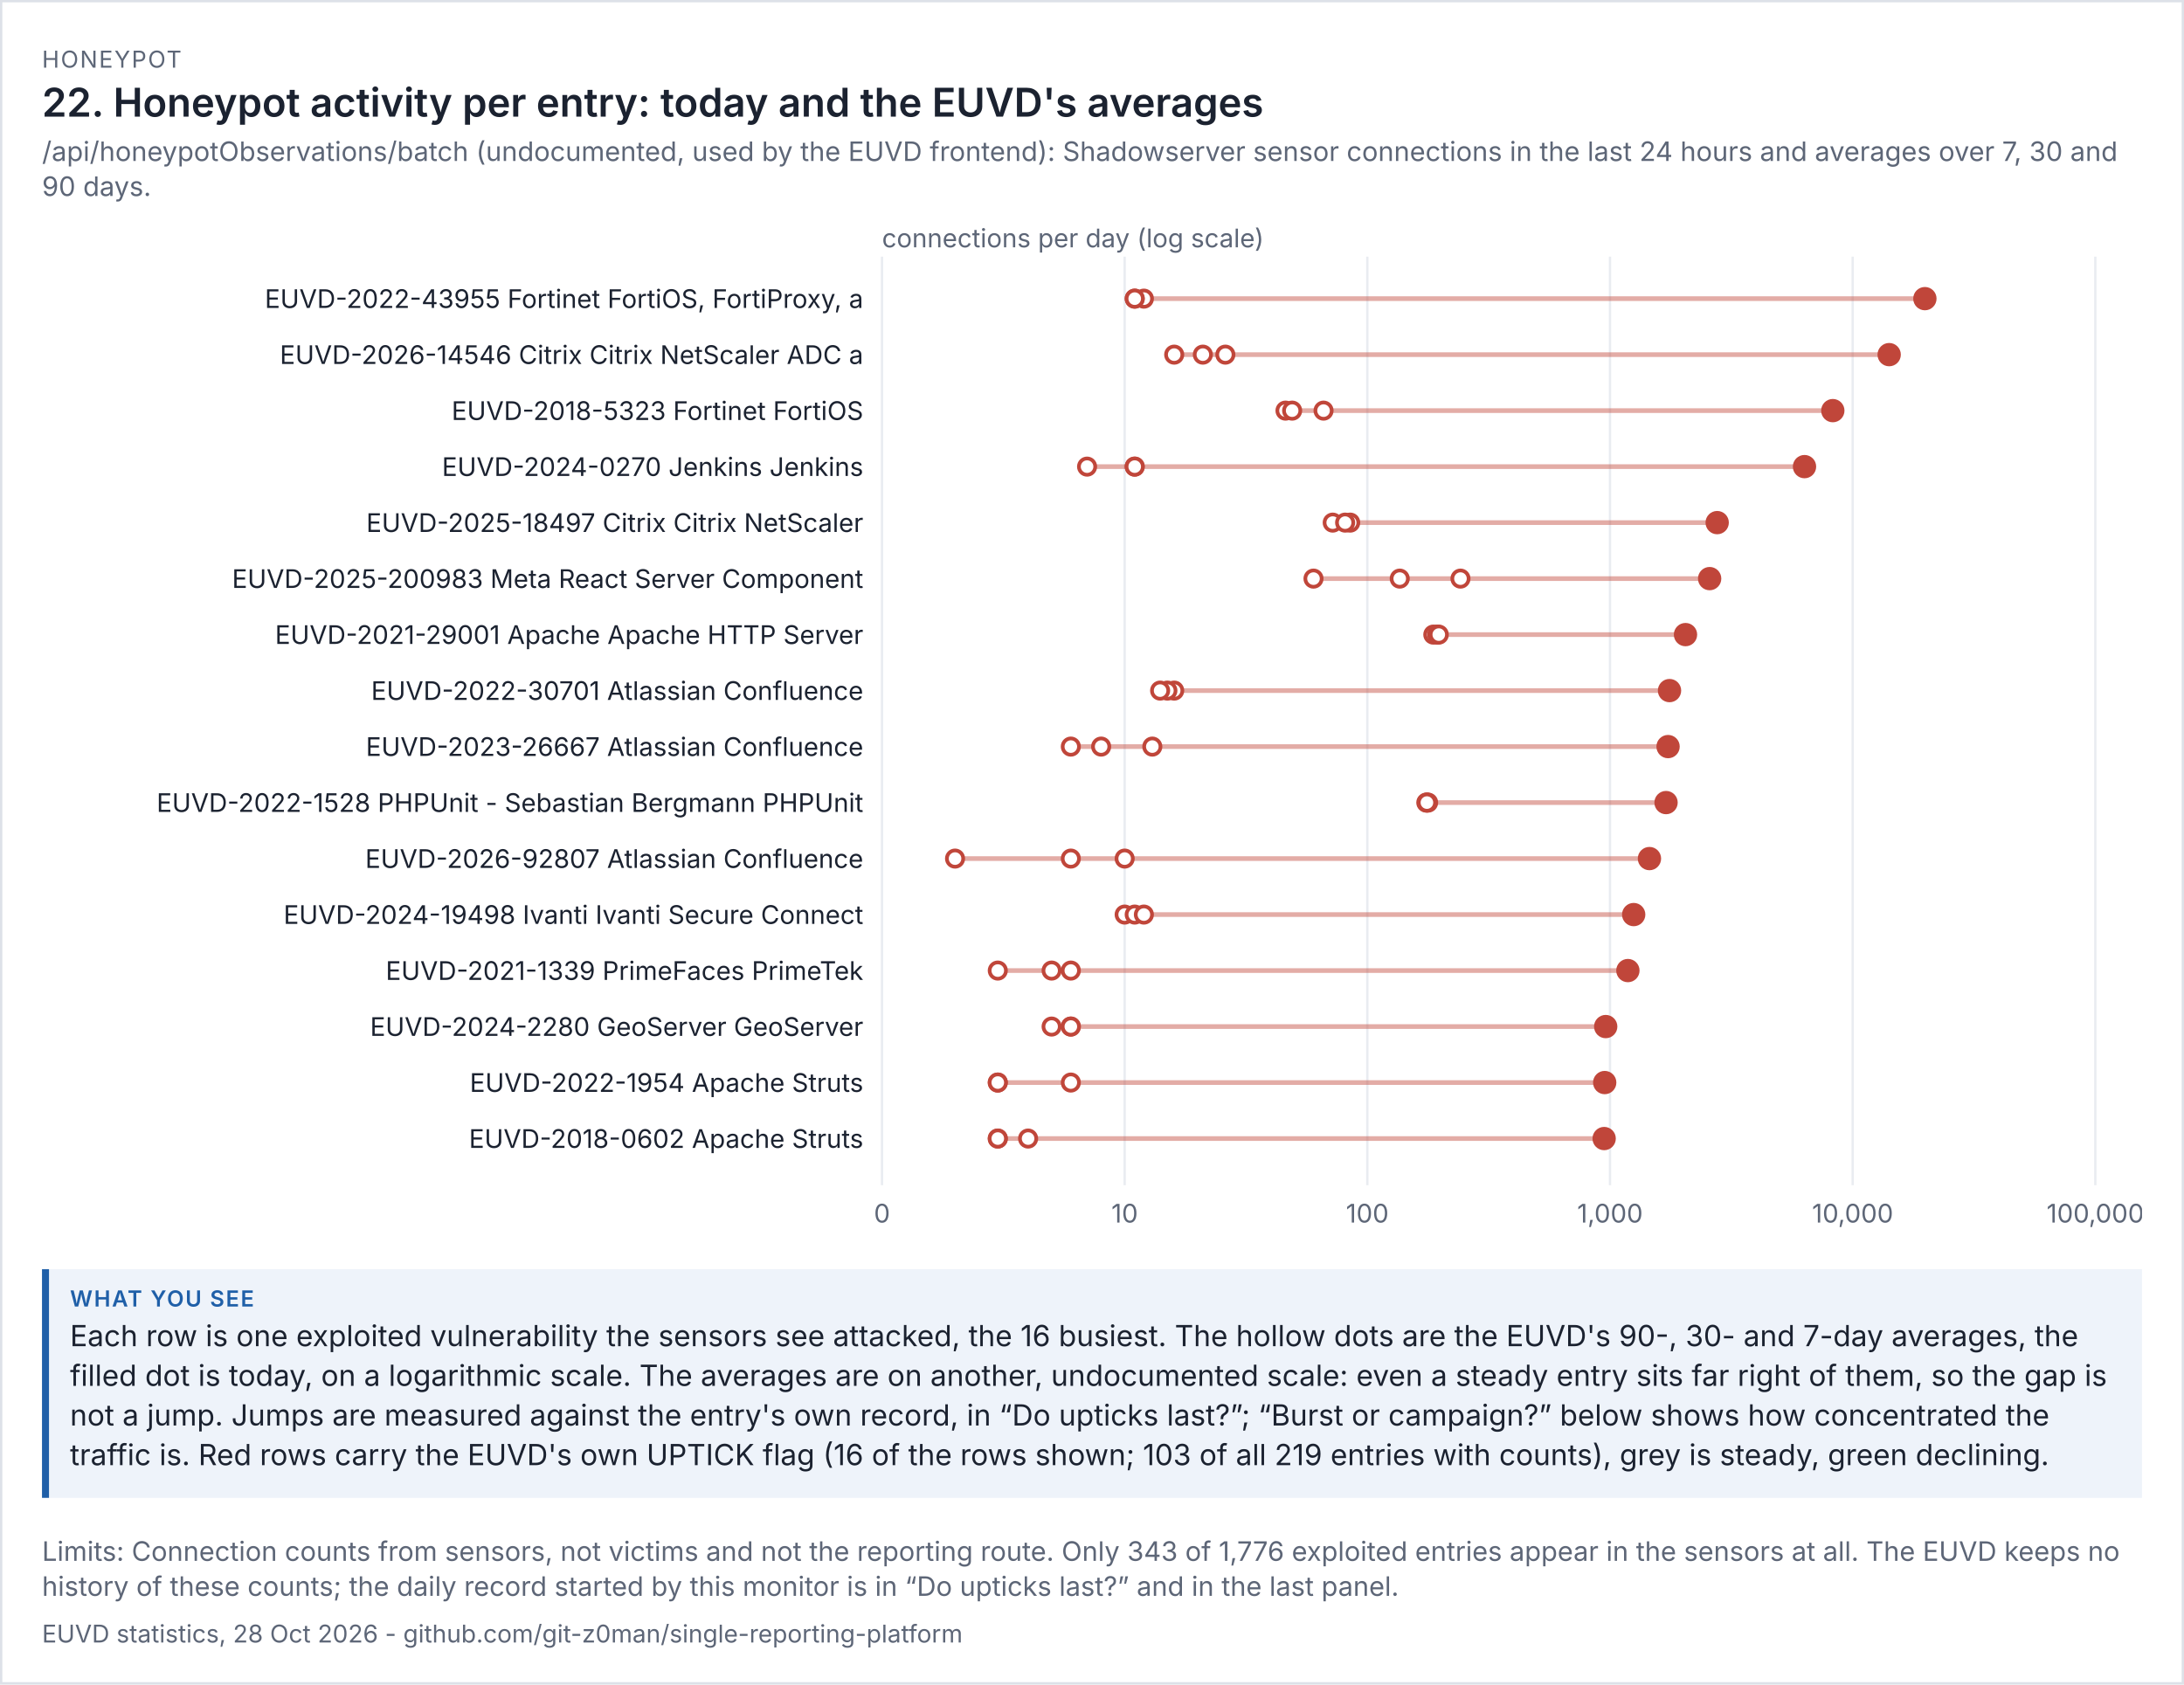
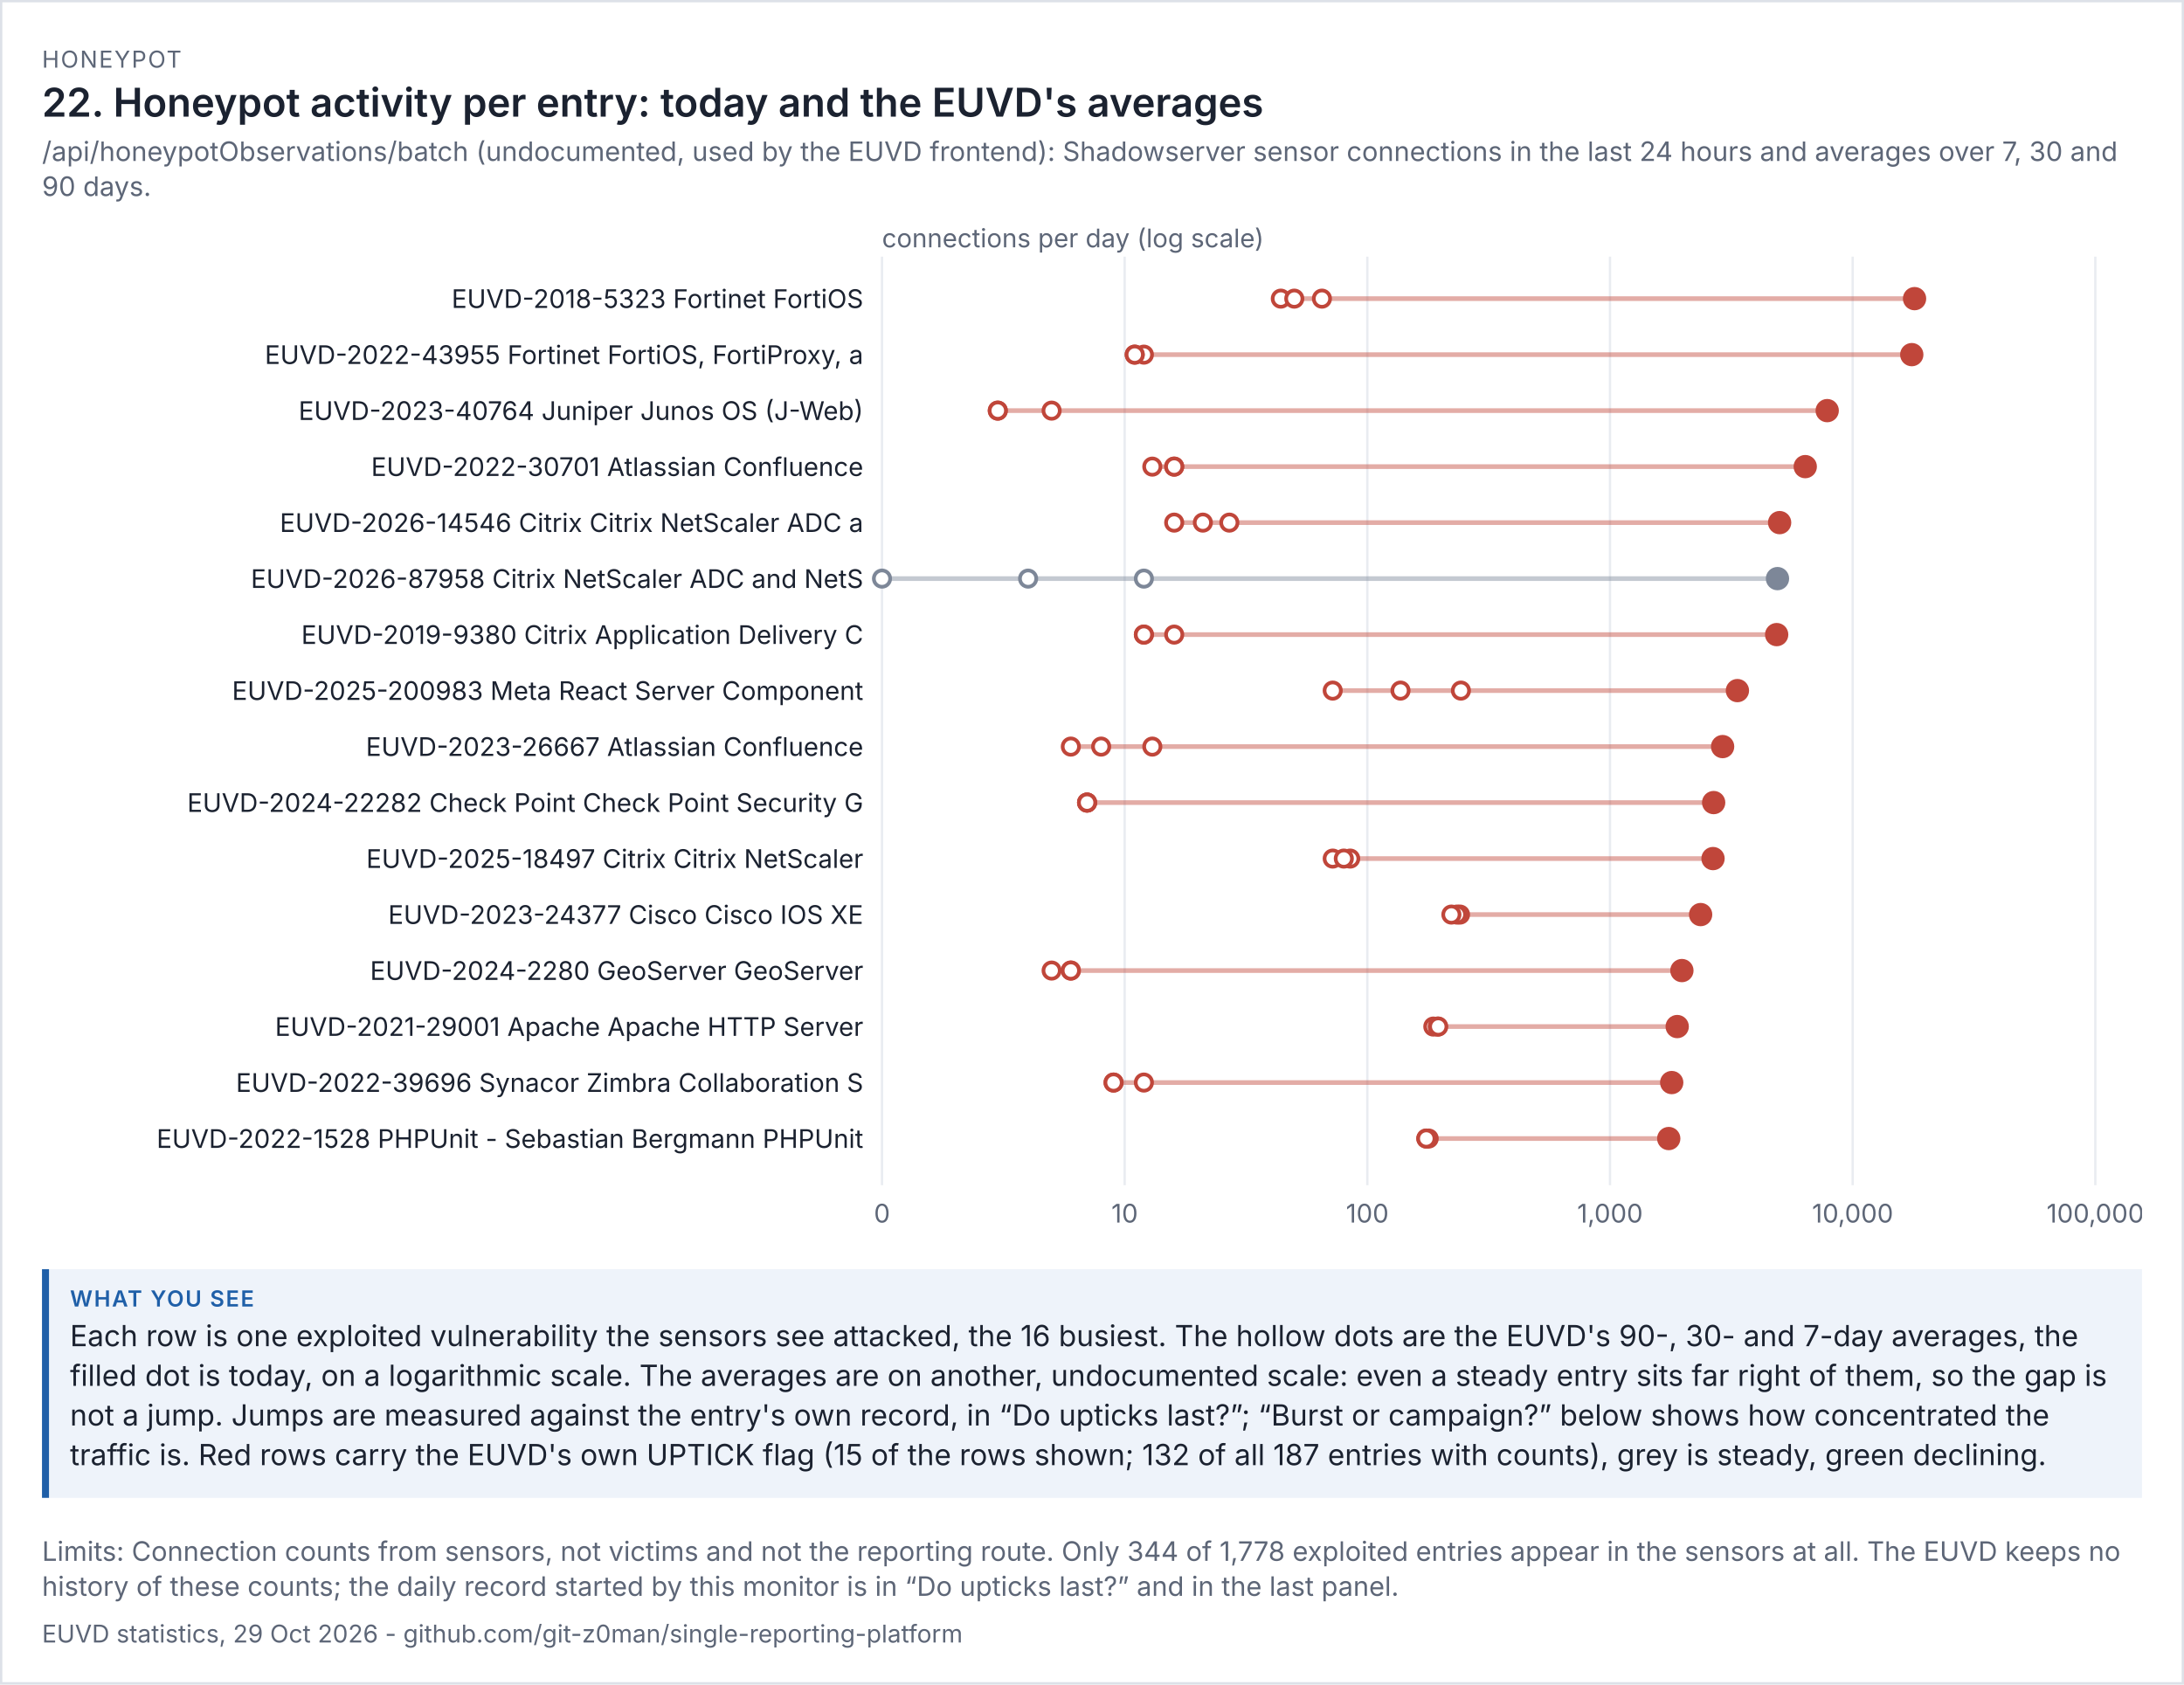
<svg xmlns="http://www.w3.org/2000/svg" viewBox="0 0 936 722" width="936" height="722" font-family="system-ui,-apple-system,'Segoe UI',sans-serif">
  <rect width="100%" height="100%" fill="#ffffff" />
  <rect x="0.5" y="0.5" width="935" height="721" fill="none" stroke="#dde1e8" />
  <text x="18" y="29" font-size="10" letter-spacing="0.6" fill="#5d6677">HONEYPOT</text>
  <text x="18" y="50" font-size="17" fill="#1b2230" font-weight="600">22. Honeypot activity per entry: today and the EUVD's averages</text>
  <text x="18" y="69" font-size="11.5" fill="#5d6677">/api/honeypotObservations/batch (undocumented, used by the EUVD frontend): Shadowserver sensor connections in the last 24 hours and averages over 7, 30 and</text>
  <text x="18" y="84" font-size="11.5" fill="#5d6677">90 days.</text>
  <g transform="translate(18,94) scale(1)" font-size="11">
    <svg viewBox="0 0 900 438" role="img" width="900" height="438">
      <g>
        <line x1="360" x2="360" y1="16" y2="414" stroke="rgb(233, 236, 241)" />
        <text x="360" y="430" text-anchor="middle" fill="rgb(93, 102, 119)">0</text>
        <line x1="464" x2="464" y1="16" y2="414" stroke="rgb(233, 236, 241)" />
        <text x="464" y="430" text-anchor="middle" fill="rgb(93, 102, 119)">10</text>
        <line x1="568" x2="568" y1="16" y2="414" stroke="rgb(233, 236, 241)" />
        <text x="568" y="430" text-anchor="middle" fill="rgb(93, 102, 119)">100</text>
        <line x1="672" x2="672" y1="16" y2="414" stroke="rgb(233, 236, 241)" />
        <text x="672" y="430" text-anchor="middle" fill="rgb(93, 102, 119)">1,000</text>
        <line x1="776" x2="776" y1="16" y2="414" stroke="rgb(233, 236, 241)" />
        <text x="776" y="430" text-anchor="middle" fill="rgb(93, 102, 119)">10,000</text>
        <line x1="880" x2="880" y1="16" y2="414" stroke="rgb(233, 236, 241)" />
        <text x="880" y="430" text-anchor="middle" fill="rgb(93, 102, 119)">100,000</text>
        <text x="360" y="12" fill="rgb(93, 102, 119)">connections per day (log scale)</text>
-         <text x="352" y="38" text-anchor="end" class="t" fill="rgb(27, 34, 48)">EUVD-2022-43955 Fortinet FortiOS, FortiProxy, a</text>
-         <line x1="468.305" x2="806.951" y1="34" y2="34" stroke="rgb(192, 70, 58)" stroke-width="2" opacity="0.45" />
-         <circle cx="472.235" cy="34" r="3.5" fill="rgb(255, 255, 255)" stroke="rgb(192, 70, 58)" stroke-width="1.6" />
-         <circle cx="468.305" cy="34" r="3.5" fill="rgb(255, 255, 255)" stroke="rgb(192, 70, 58)" stroke-width="1.6" />
-         <circle cx="468.305" cy="34" r="3.5" fill="rgb(255, 255, 255)" stroke="rgb(192, 70, 58)" stroke-width="1.6" />
-         <circle cx="806.951" cy="34" r="5" fill="rgb(192, 70, 58)" />
-         <text x="352" y="62" text-anchor="end" class="t" fill="rgb(27, 34, 48)">EUVD-2026-14546 Citrix Citrix NetScaler ADC a</text>
-         <line x1="485.228" x2="791.644" y1="58" y2="58" stroke="rgb(192, 70, 58)" stroke-width="2" opacity="0.45" />
-         <circle cx="497.511" cy="58" r="3.5" fill="rgb(255, 255, 255)" stroke="rgb(192, 70, 58)" stroke-width="1.6" />
-         <circle cx="507.157" cy="58" r="3.5" fill="rgb(255, 255, 255)" stroke="rgb(192, 70, 58)" stroke-width="1.6" />
-         <circle cx="485.228" cy="58" r="3.5" fill="rgb(255, 255, 255)" stroke="rgb(192, 70, 58)" stroke-width="1.6" />
-         <circle cx="791.644" cy="58" r="5" fill="rgb(192, 70, 58)" />
-         <text x="352" y="86" text-anchor="end" class="t" fill="rgb(27, 34, 48)">EUVD-2018-5323 Fortinet FortiOS</text>
-         <line x1="532.927" x2="767.492" y1="82" y2="82" stroke="rgb(192, 70, 58)" stroke-width="2" opacity="0.45" />
-         <circle cx="549.233" cy="82" r="3.5" fill="rgb(255, 255, 255)" stroke="rgb(192, 70, 58)" stroke-width="1.6" />
-         <circle cx="532.927" cy="82" r="3.5" fill="rgb(255, 255, 255)" stroke="rgb(192, 70, 58)" stroke-width="1.6" />
-         <circle cx="535.78" cy="82" r="3.5" fill="rgb(255, 255, 255)" stroke="rgb(192, 70, 58)" stroke-width="1.6" />
-         <circle cx="767.492" cy="82" r="5" fill="rgb(192, 70, 58)" />
-         <text x="352" y="110" text-anchor="end" class="t" fill="rgb(27, 34, 48)">EUVD-2024-0270 Jenkins Jenkins</text>
-         <line x1="447.89" x2="755.36" y1="106" y2="106" stroke="rgb(192, 70, 58)" stroke-width="2" opacity="0.45" />
-         <circle cx="447.89" cy="106" r="3.5" fill="rgb(255, 255, 255)" stroke="rgb(192, 70, 58)" stroke-width="1.6" />
-         <circle cx="468.305" cy="106" r="3.5" fill="rgb(255, 255, 255)" stroke="rgb(192, 70, 58)" stroke-width="1.6" />
-         <circle cx="468.305" cy="106" r="3.5" fill="rgb(255, 255, 255)" stroke="rgb(192, 70, 58)" stroke-width="1.6" />
-         <circle cx="755.36" cy="106" r="5" fill="rgb(192, 70, 58)" />
-         <text x="352" y="134" text-anchor="end" class="t" fill="rgb(27, 34, 48)">EUVD-2025-18497 Citrix Citrix NetScaler</text>
-         <line x1="553.163" x2="717.936" y1="130" y2="130" stroke="rgb(192, 70, 58)" stroke-width="2" opacity="0.45" />
-         <circle cx="553.163" cy="130" r="3.5" fill="rgb(255, 255, 255)" stroke="rgb(192, 70, 58)" stroke-width="1.6" />
-         <circle cx="560.66" cy="130" r="3.5" fill="rgb(255, 255, 255)" stroke="rgb(192, 70, 58)" stroke-width="1.6" />
-         <circle cx="558.482" cy="130" r="3.5" fill="rgb(255, 255, 255)" stroke="rgb(192, 70, 58)" stroke-width="1.6" />
-         <circle cx="717.936" cy="130" r="5" fill="rgb(192, 70, 58)" />
-         <text x="352" y="158" text-anchor="end" class="t" fill="rgb(27, 34, 48)">EUVD-2025-200983 Meta React Server Component</text>
-         <line x1="544.928" x2="714.703" y1="154" y2="154" stroke="rgb(192, 70, 58)" stroke-width="2" opacity="0.45" />
-         <circle cx="581.888" cy="154" r="3.5" fill="rgb(255, 255, 255)" stroke="rgb(192, 70, 58)" stroke-width="1.6" />
-         <circle cx="607.917" cy="154" r="3.5" fill="rgb(255, 255, 255)" stroke="rgb(192, 70, 58)" stroke-width="1.6" />
-         <circle cx="544.928" cy="154" r="3.5" fill="rgb(255, 255, 255)" stroke="rgb(192, 70, 58)" stroke-width="1.6" />
-         <circle cx="714.703" cy="154" r="5" fill="rgb(192, 70, 58)" />
-         <text x="352" y="182" text-anchor="end" class="t" fill="rgb(27, 34, 48)">EUVD-2021-29001 Apache Apache HTTP Server</text>
-         <line x1="596.272" x2="704.356" y1="178" y2="178" stroke="rgb(192, 70, 58)" stroke-width="2" opacity="0.45" />
-         <circle cx="596.272" cy="178" r="3.5" fill="rgb(255, 255, 255)" stroke="rgb(192, 70, 58)" stroke-width="1.6" />
-         <circle cx="597.931" cy="178" r="3.5" fill="rgb(255, 255, 255)" stroke="rgb(192, 70, 58)" stroke-width="1.6" />
-         <circle cx="598.624" cy="178" r="3.5" fill="rgb(255, 255, 255)" stroke="rgb(192, 70, 58)" stroke-width="1.6" />
-         <circle cx="704.356" cy="178" r="5" fill="rgb(192, 70, 58)" />
-         <text x="352" y="206" text-anchor="end" class="t" fill="rgb(27, 34, 48)">EUVD-2022-30701 Atlassian Confluence</text>
-         <line x1="479.197" x2="697.508" y1="202" y2="202" stroke="rgb(192, 70, 58)" stroke-width="2" opacity="0.45" />
-         <circle cx="485.228" cy="202" r="3.5" fill="rgb(255, 255, 255)" stroke="rgb(192, 70, 58)" stroke-width="1.6" />
-         <circle cx="482.313" cy="202" r="3.5" fill="rgb(255, 255, 255)" stroke="rgb(192, 70, 58)" stroke-width="1.6" />
-         <circle cx="479.197" cy="202" r="3.5" fill="rgb(255, 255, 255)" stroke="rgb(192, 70, 58)" stroke-width="1.6" />
-         <circle cx="697.508" cy="202" r="5" fill="rgb(192, 70, 58)" />
+         <text x="352" y="38" text-anchor="end" class="t" fill="rgb(27, 34, 48)">EUVD-2018-5323 Fortinet FortiOS</text>
+         <line x1="530.919" x2="802.523" y1="34" y2="34" stroke="rgb(192, 70, 58)" stroke-width="2" opacity="0.45" />
+         <circle cx="548.543" cy="34" r="3.5" fill="rgb(255, 255, 255)" stroke="rgb(192, 70, 58)" stroke-width="1.6" />
+         <circle cx="530.919" cy="34" r="3.5" fill="rgb(255, 255, 255)" stroke="rgb(192, 70, 58)" stroke-width="1.6" />
+         <circle cx="536.693" cy="34" r="3.5" fill="rgb(255, 255, 255)" stroke="rgb(192, 70, 58)" stroke-width="1.6" />
+         <circle cx="802.523" cy="34" r="5" fill="rgb(192, 70, 58)" />
+         <text x="352" y="62" text-anchor="end" class="t" fill="rgb(27, 34, 48)">EUVD-2022-43955 Fortinet FortiOS, FortiProxy, a</text>
+         <line x1="468.305" x2="801.33" y1="58" y2="58" stroke="rgb(192, 70, 58)" stroke-width="2" opacity="0.45" />
+         <circle cx="472.235" cy="58" r="3.5" fill="rgb(255, 255, 255)" stroke="rgb(192, 70, 58)" stroke-width="1.6" />
+         <circle cx="468.305" cy="58" r="3.5" fill="rgb(255, 255, 255)" stroke="rgb(192, 70, 58)" stroke-width="1.6" />
+         <circle cx="468.305" cy="58" r="3.5" fill="rgb(255, 255, 255)" stroke="rgb(192, 70, 58)" stroke-width="1.6" />
+         <circle cx="801.33" cy="58" r="5" fill="rgb(192, 70, 58)" />
+         <text x="352" y="86" text-anchor="end" class="t" fill="rgb(27, 34, 48)">EUVD-2023-40764 Juniper Junos OS (J-Web)</text>
+         <line x1="409.621" x2="765.089" y1="82" y2="82" stroke="rgb(192, 70, 58)" stroke-width="2" opacity="0.45" />
+         <circle cx="409.621" cy="82" r="3.5" fill="rgb(255, 255, 255)" stroke="rgb(192, 70, 58)" stroke-width="1.6" />
+         <circle cx="409.621" cy="82" r="3.5" fill="rgb(255, 255, 255)" stroke="rgb(192, 70, 58)" stroke-width="1.6" />
+         <circle cx="432.693" cy="82" r="3.5" fill="rgb(255, 255, 255)" stroke="rgb(192, 70, 58)" stroke-width="1.6" />
+         <circle cx="765.089" cy="82" r="5" fill="rgb(192, 70, 58)" />
+         <text x="352" y="110" text-anchor="end" class="t" fill="rgb(27, 34, 48)">EUVD-2022-30701 Atlassian Confluence</text>
+         <line x1="475.85" x2="755.68" y1="106" y2="106" stroke="rgb(192, 70, 58)" stroke-width="2" opacity="0.45" />
+         <circle cx="485.228" cy="106" r="3.5" fill="rgb(255, 255, 255)" stroke="rgb(192, 70, 58)" stroke-width="1.6" />
+         <circle cx="485.228" cy="106" r="3.5" fill="rgb(255, 255, 255)" stroke="rgb(192, 70, 58)" stroke-width="1.6" />
+         <circle cx="475.85" cy="106" r="3.5" fill="rgb(255, 255, 255)" stroke="rgb(192, 70, 58)" stroke-width="1.6" />
+         <circle cx="755.68" cy="106" r="5" fill="rgb(192, 70, 58)" />
+         <text x="352" y="134" text-anchor="end" class="t" fill="rgb(27, 34, 48)">EUVD-2026-14546 Citrix Citrix NetScaler ADC a</text>
+         <line x1="485.228" x2="744.693" y1="130" y2="130" stroke="rgb(192, 70, 58)" stroke-width="2" opacity="0.45" />
+         <circle cx="497.511" cy="130" r="3.5" fill="rgb(255, 255, 255)" stroke="rgb(192, 70, 58)" stroke-width="1.6" />
+         <circle cx="508.862" cy="130" r="3.5" fill="rgb(255, 255, 255)" stroke="rgb(192, 70, 58)" stroke-width="1.6" />
+         <circle cx="485.228" cy="130" r="3.5" fill="rgb(255, 255, 255)" stroke="rgb(192, 70, 58)" stroke-width="1.6" />
+         <circle cx="744.693" cy="130" r="5" fill="rgb(192, 70, 58)" />
+         <text x="352" y="158" text-anchor="end" class="t" fill="rgb(27, 34, 48)">EUVD-2026-87958 Citrix NetScaler ADC and NetS</text>
+         <line x1="360" x2="743.78" y1="154" y2="154" stroke="rgb(125, 135, 152)" stroke-width="2" opacity="0.45" />
+         <circle cx="422.614" cy="154" r="3.5" fill="rgb(255, 255, 255)" stroke="rgb(125, 135, 152)" stroke-width="1.6" />
+         <circle cx="472.235" cy="154" r="3.5" fill="rgb(255, 255, 255)" stroke="rgb(125, 135, 152)" stroke-width="1.6" />
+         <circle cx="360" cy="154" r="3.5" fill="rgb(255, 255, 255)" stroke="rgb(125, 135, 152)" stroke-width="1.6" />
+         <circle cx="743.78" cy="154" r="5" fill="rgb(125, 135, 152)" />
+         <text x="352" y="182" text-anchor="end" class="t" fill="rgb(27, 34, 48)">EUVD-2019-9380 Citrix Application Delivery C</text>
+         <line x1="472.235" x2="743.429" y1="178" y2="178" stroke="rgb(192, 70, 58)" stroke-width="2" opacity="0.45" />
+         <circle cx="472.235" cy="178" r="3.5" fill="rgb(255, 255, 255)" stroke="rgb(192, 70, 58)" stroke-width="1.6" />
+         <circle cx="485.228" cy="178" r="3.5" fill="rgb(255, 255, 255)" stroke="rgb(192, 70, 58)" stroke-width="1.6" />
+         <circle cx="472.235" cy="178" r="3.5" fill="rgb(255, 255, 255)" stroke="rgb(192, 70, 58)" stroke-width="1.6" />
+         <circle cx="743.429" cy="178" r="5" fill="rgb(192, 70, 58)" />
+         <text x="352" y="206" text-anchor="end" class="t" fill="rgb(27, 34, 48)">EUVD-2025-200983 Meta React Server Component</text>
+         <line x1="553.163" x2="726.605" y1="202" y2="202" stroke="rgb(192, 70, 58)" stroke-width="2" opacity="0.45" />
+         <circle cx="582.219" cy="202" r="3.5" fill="rgb(255, 255, 255)" stroke="rgb(192, 70, 58)" stroke-width="1.6" />
+         <circle cx="608.103" cy="202" r="3.5" fill="rgb(255, 255, 255)" stroke="rgb(192, 70, 58)" stroke-width="1.6" />
+         <circle cx="553.163" cy="202" r="3.5" fill="rgb(255, 255, 255)" stroke="rgb(192, 70, 58)" stroke-width="1.6" />
+         <circle cx="726.605" cy="202" r="5" fill="rgb(192, 70, 58)" />
        <text x="352" y="230" text-anchor="end" class="t" fill="rgb(27, 34, 48)">EUVD-2023-26667 Atlassian Confluence</text>
-         <line x1="440.928" x2="696.887" y1="226" y2="226" stroke="rgb(192, 70, 58)" stroke-width="2" opacity="0.45" />
+         <line x1="440.928" x2="720.26" y1="226" y2="226" stroke="rgb(192, 70, 58)" stroke-width="2" opacity="0.45" />
        <circle cx="475.85" cy="226" r="3.5" fill="rgb(255, 255, 255)" stroke="rgb(192, 70, 58)" stroke-width="1.6" />
        <circle cx="453.921" cy="226" r="3.5" fill="rgb(255, 255, 255)" stroke="rgb(192, 70, 58)" stroke-width="1.6" />
        <circle cx="440.928" cy="226" r="3.5" fill="rgb(255, 255, 255)" stroke="rgb(192, 70, 58)" stroke-width="1.6" />
-         <circle cx="696.887" cy="226" r="5" fill="rgb(192, 70, 58)" />
-         <text x="352" y="254" text-anchor="end" class="t" fill="rgb(27, 34, 48)">EUVD-2022-1528 PHPUnit - Sebastian Bergmann PHPUnit</text>
-         <line x1="593.276" x2="696.02" y1="250" y2="250" stroke="rgb(192, 70, 58)" stroke-width="2" opacity="0.45" />
-         <circle cx="594.044" cy="250" r="3.5" fill="rgb(255, 255, 255)" stroke="rgb(192, 70, 58)" stroke-width="1.6" />
-         <circle cx="593.276" cy="250" r="3.5" fill="rgb(255, 255, 255)" stroke="rgb(192, 70, 58)" stroke-width="1.6" />
-         <circle cx="593.533" cy="250" r="3.5" fill="rgb(255, 255, 255)" stroke="rgb(192, 70, 58)" stroke-width="1.6" />
-         <circle cx="696.02" cy="250" r="5" fill="rgb(192, 70, 58)" />
-         <text x="352" y="278" text-anchor="end" class="t" fill="rgb(27, 34, 48)">EUVD-2026-92807 Atlassian Confluence</text>
-         <line x1="391.307" x2="688.907" y1="274" y2="274" stroke="rgb(192, 70, 58)" stroke-width="2" opacity="0.45" />
-         <circle cx="391.307" cy="274" r="3.5" fill="rgb(255, 255, 255)" stroke="rgb(192, 70, 58)" stroke-width="1.6" />
-         <circle cx="440.928" cy="274" r="3.5" fill="rgb(255, 255, 255)" stroke="rgb(192, 70, 58)" stroke-width="1.6" />
-         <circle cx="464" cy="274" r="3.5" fill="rgb(255, 255, 255)" stroke="rgb(192, 70, 58)" stroke-width="1.6" />
-         <circle cx="688.907" cy="274" r="5" fill="rgb(192, 70, 58)" />
-         <text x="352" y="302" text-anchor="end" class="t" fill="rgb(27, 34, 48)">EUVD-2024-19498 Ivanti Ivanti Secure Connect </text>
-         <line x1="464" x2="682.151" y1="298" y2="298" stroke="rgb(192, 70, 58)" stroke-width="2" opacity="0.45" />
-         <circle cx="464" cy="298" r="3.5" fill="rgb(255, 255, 255)" stroke="rgb(192, 70, 58)" stroke-width="1.6" />
-         <circle cx="468.305" cy="298" r="3.5" fill="rgb(255, 255, 255)" stroke="rgb(192, 70, 58)" stroke-width="1.6" />
-         <circle cx="472.235" cy="298" r="3.5" fill="rgb(255, 255, 255)" stroke="rgb(192, 70, 58)" stroke-width="1.6" />
-         <circle cx="682.151" cy="298" r="5" fill="rgb(192, 70, 58)" />
-         <text x="352" y="326" text-anchor="end" class="t" fill="rgb(27, 34, 48)">EUVD-2021-1339 PrimeFaces PrimeTek</text>
-         <line x1="409.621" x2="679.667" y1="322" y2="322" stroke="rgb(192, 70, 58)" stroke-width="2" opacity="0.45" />
+         <circle cx="720.26" cy="226" r="5" fill="rgb(192, 70, 58)" />
+         <text x="352" y="254" text-anchor="end" class="t" fill="rgb(27, 34, 48)">EUVD-2024-22282 Check Point Check Point Security G</text>
+         <line x1="447.89" x2="716.425" y1="250" y2="250" stroke="rgb(192, 70, 58)" stroke-width="2" opacity="0.45" />
+         <circle cx="447.89" cy="250" r="3.5" fill="rgb(255, 255, 255)" stroke="rgb(192, 70, 58)" stroke-width="1.6" />
+         <circle cx="447.89" cy="250" r="3.5" fill="rgb(255, 255, 255)" stroke="rgb(192, 70, 58)" stroke-width="1.6" />
+         <circle cx="447.89" cy="250" r="3.5" fill="rgb(255, 255, 255)" stroke="rgb(192, 70, 58)" stroke-width="1.6" />
+         <circle cx="716.425" cy="250" r="5" fill="rgb(192, 70, 58)" />
+         <text x="352" y="278" text-anchor="end" class="t" fill="rgb(27, 34, 48)">EUVD-2025-18497 Citrix Citrix NetScaler</text>
+         <line x1="553.163" x2="716.154" y1="274" y2="274" stroke="rgb(192, 70, 58)" stroke-width="2" opacity="0.45" />
+         <circle cx="553.163" cy="274" r="3.5" fill="rgb(255, 255, 255)" stroke="rgb(192, 70, 58)" stroke-width="1.6" />
+         <circle cx="560.66" cy="274" r="3.5" fill="rgb(255, 255, 255)" stroke="rgb(192, 70, 58)" stroke-width="1.6" />
+         <circle cx="557.921" cy="274" r="3.5" fill="rgb(255, 255, 255)" stroke="rgb(192, 70, 58)" stroke-width="1.6" />
+         <circle cx="716.154" cy="274" r="5" fill="rgb(192, 70, 58)" />
+         <text x="352" y="302" text-anchor="end" class="t" fill="rgb(27, 34, 48)">EUVD-2023-24377 Cisco Cisco IOS XE</text>
+         <line x1="604.021" x2="710.84" y1="298" y2="298" stroke="rgb(192, 70, 58)" stroke-width="2" opacity="0.45" />
+         <circle cx="607.73" cy="298" r="3.5" fill="rgb(255, 255, 255)" stroke="rgb(192, 70, 58)" stroke-width="1.6" />
+         <circle cx="606.398" cy="298" r="3.5" fill="rgb(255, 255, 255)" stroke="rgb(192, 70, 58)" stroke-width="1.6" />
+         <circle cx="604.021" cy="298" r="3.5" fill="rgb(255, 255, 255)" stroke="rgb(192, 70, 58)" stroke-width="1.6" />
+         <circle cx="710.84" cy="298" r="5" fill="rgb(192, 70, 58)" />
+         <text x="352" y="326" text-anchor="end" class="t" fill="rgb(27, 34, 48)">EUVD-2024-2280 GeoServer GeoServer</text>
+         <line x1="432.693" x2="702.808" y1="322" y2="322" stroke="rgb(192, 70, 58)" stroke-width="2" opacity="0.45" />
        <circle cx="432.693" cy="322" r="3.5" fill="rgb(255, 255, 255)" stroke="rgb(192, 70, 58)" stroke-width="1.6" />
        <circle cx="440.928" cy="322" r="3.5" fill="rgb(255, 255, 255)" stroke="rgb(192, 70, 58)" stroke-width="1.6" />
-         <circle cx="409.621" cy="322" r="3.5" fill="rgb(255, 255, 255)" stroke="rgb(192, 70, 58)" stroke-width="1.6" />
-         <circle cx="679.667" cy="322" r="5" fill="rgb(192, 70, 58)" />
-         <text x="352" y="350" text-anchor="end" class="t" fill="rgb(27, 34, 48)">EUVD-2024-2280 GeoServer GeoServer</text>
-         <line x1="432.693" x2="670.156" y1="346" y2="346" stroke="rgb(192, 70, 58)" stroke-width="2" opacity="0.45" />
-         <circle cx="432.693" cy="346" r="3.5" fill="rgb(255, 255, 255)" stroke="rgb(192, 70, 58)" stroke-width="1.6" />
-         <circle cx="440.928" cy="346" r="3.5" fill="rgb(255, 255, 255)" stroke="rgb(192, 70, 58)" stroke-width="1.6" />
-         <circle cx="440.928" cy="346" r="3.5" fill="rgb(255, 255, 255)" stroke="rgb(192, 70, 58)" stroke-width="1.6" />
-         <circle cx="670.156" cy="346" r="5" fill="rgb(192, 70, 58)" />
-         <text x="352" y="374" text-anchor="end" class="t" fill="rgb(27, 34, 48)">EUVD-2022-1954 Apache Struts</text>
-         <line x1="409.621" x2="669.731" y1="370" y2="370" stroke="rgb(192, 70, 58)" stroke-width="2" opacity="0.45" />
-         <circle cx="409.621" cy="370" r="3.5" fill="rgb(255, 255, 255)" stroke="rgb(192, 70, 58)" stroke-width="1.6" />
-         <circle cx="440.928" cy="370" r="3.5" fill="rgb(255, 255, 255)" stroke="rgb(192, 70, 58)" stroke-width="1.6" />
-         <circle cx="409.621" cy="370" r="3.5" fill="rgb(255, 255, 255)" stroke="rgb(192, 70, 58)" stroke-width="1.6" />
-         <circle cx="669.731" cy="370" r="5" fill="rgb(192, 70, 58)" />
-         <text x="352" y="398" text-anchor="end" class="t" fill="rgb(27, 34, 48)">EUVD-2018-0602 Apache Struts</text>
-         <line x1="409.621" x2="669.493" y1="394" y2="394" stroke="rgb(192, 70, 58)" stroke-width="2" opacity="0.45" />
-         <circle cx="409.621" cy="394" r="3.5" fill="rgb(255, 255, 255)" stroke="rgb(192, 70, 58)" stroke-width="1.6" />
-         <circle cx="409.621" cy="394" r="3.5" fill="rgb(255, 255, 255)" stroke="rgb(192, 70, 58)" stroke-width="1.6" />
-         <circle cx="422.614" cy="394" r="3.5" fill="rgb(255, 255, 255)" stroke="rgb(192, 70, 58)" stroke-width="1.6" />
-         <circle cx="669.493" cy="394" r="5" fill="rgb(192, 70, 58)" />
+         <circle cx="440.928" cy="322" r="3.5" fill="rgb(255, 255, 255)" stroke="rgb(192, 70, 58)" stroke-width="1.6" />
+         <circle cx="702.808" cy="322" r="5" fill="rgb(192, 70, 58)" />
+         <text x="352" y="350" text-anchor="end" class="t" fill="rgb(27, 34, 48)">EUVD-2021-29001 Apache Apache HTTP Server</text>
+         <line x1="596.272" x2="700.8" y1="346" y2="346" stroke="rgb(192, 70, 58)" stroke-width="2" opacity="0.45" />
+         <circle cx="596.272" cy="346" r="3.5" fill="rgb(255, 255, 255)" stroke="rgb(192, 70, 58)" stroke-width="1.6" />
+         <circle cx="598.164" cy="346" r="3.5" fill="rgb(255, 255, 255)" stroke="rgb(192, 70, 58)" stroke-width="1.6" />
+         <circle cx="598.395" cy="346" r="3.5" fill="rgb(255, 255, 255)" stroke="rgb(192, 70, 58)" stroke-width="1.6" />
+         <circle cx="700.8" cy="346" r="5" fill="rgb(192, 70, 58)" />
+         <text x="352" y="374" text-anchor="end" class="t" fill="rgb(27, 34, 48)">EUVD-2022-39696 Synacor Zimbra Collaboration S</text>
+         <line x1="459.241" x2="698.448" y1="370" y2="370" stroke="rgb(192, 70, 58)" stroke-width="2" opacity="0.45" />
+         <circle cx="459.241" cy="370" r="3.5" fill="rgb(255, 255, 255)" stroke="rgb(192, 70, 58)" stroke-width="1.6" />
+         <circle cx="472.235" cy="370" r="3.5" fill="rgb(255, 255, 255)" stroke="rgb(192, 70, 58)" stroke-width="1.6" />
+         <circle cx="459.241" cy="370" r="3.5" fill="rgb(255, 255, 255)" stroke="rgb(192, 70, 58)" stroke-width="1.6" />
+         <circle cx="698.448" cy="370" r="5" fill="rgb(192, 70, 58)" />
+         <text x="352" y="398" text-anchor="end" class="t" fill="rgb(27, 34, 48)">EUVD-2022-1528 PHPUnit - Sebastian Bergmann PHPUnit</text>
+         <line x1="593.276" x2="697.173" y1="394" y2="394" stroke="rgb(192, 70, 58)" stroke-width="2" opacity="0.45" />
+         <circle cx="594.297" cy="394" r="3.5" fill="rgb(255, 255, 255)" stroke="rgb(192, 70, 58)" stroke-width="1.6" />
+         <circle cx="593.276" cy="394" r="3.5" fill="rgb(255, 255, 255)" stroke="rgb(192, 70, 58)" stroke-width="1.6" />
+         <circle cx="593.276" cy="394" r="3.5" fill="rgb(255, 255, 255)" stroke="rgb(192, 70, 58)" stroke-width="1.6" />
+         <circle cx="697.173" cy="394" r="5" fill="rgb(192, 70, 58)" />
      </g>
    </svg>
  </g>
  <rect x="18" y="544" width="900" height="98" fill="#eef3fa" />
  <rect x="18" y="544" width="3" height="98" fill="#1f5fa8" />
  <text x="30" y="560" font-size="9.5" letter-spacing="0.6" font-weight="600" fill="#1f5fa8">WHAT YOU SEE</text>
  <text x="30" y="577" font-size="12.5" fill="#1b2230">Each row is one exploited vulnerability the sensors see attacked, the 16 busiest. The hollow dots are the EUVD's 90-, 30- and 7-day averages, the</text>
  <text x="30" y="594" font-size="12.5" fill="#1b2230">filled dot is today, on a logarithmic scale. The averages are on another, undocumented scale: even a steady entry sits far right of them, so the gap is</text>
  <text x="30" y="611" font-size="12.5" fill="#1b2230">not a jump. Jumps are measured against the entry's own record, in “Do upticks last?”; “Burst or campaign?” below shows how concentrated the</text>
-   <text x="30" y="628" font-size="12.5" fill="#1b2230">traffic is. Red rows carry the EUVD's own UPTICK flag (16 of the rows shown; 103 of all 219 entries with counts), grey is steady, green declining.</text>
-   <text x="18" y="669" font-size="11.5" fill="#5d6677">Limits: Connection counts from sensors, not victims and not the reporting route. Only 343 of 1,776 exploited entries appear in the sensors at all. The EUVD keeps no</text>
+   <text x="30" y="628" font-size="12.5" fill="#1b2230">traffic is. Red rows carry the EUVD's own UPTICK flag (15 of the rows shown; 132 of all 187 entries with counts), grey is steady, green declining.</text>
+   <text x="18" y="669" font-size="11.5" fill="#5d6677">Limits: Connection counts from sensors, not victims and not the reporting route. Only 344 of 1,778 exploited entries appear in the sensors at all. The EUVD keeps no</text>
  <text x="18" y="684" font-size="11.5" fill="#5d6677">history of these counts; the daily record started by this monitor is in “Do upticks last?” and in the last panel.</text>
-   <text x="18" y="704" font-size="10.5" fill="#5d6677">EUVD statistics, 28 Oct 2026 - github.com/git-z0man/single-reporting-platform</text>
+   <text x="18" y="704" font-size="10.5" fill="#5d6677">EUVD statistics, 29 Oct 2026 - github.com/git-z0man/single-reporting-platform</text>
</svg>
